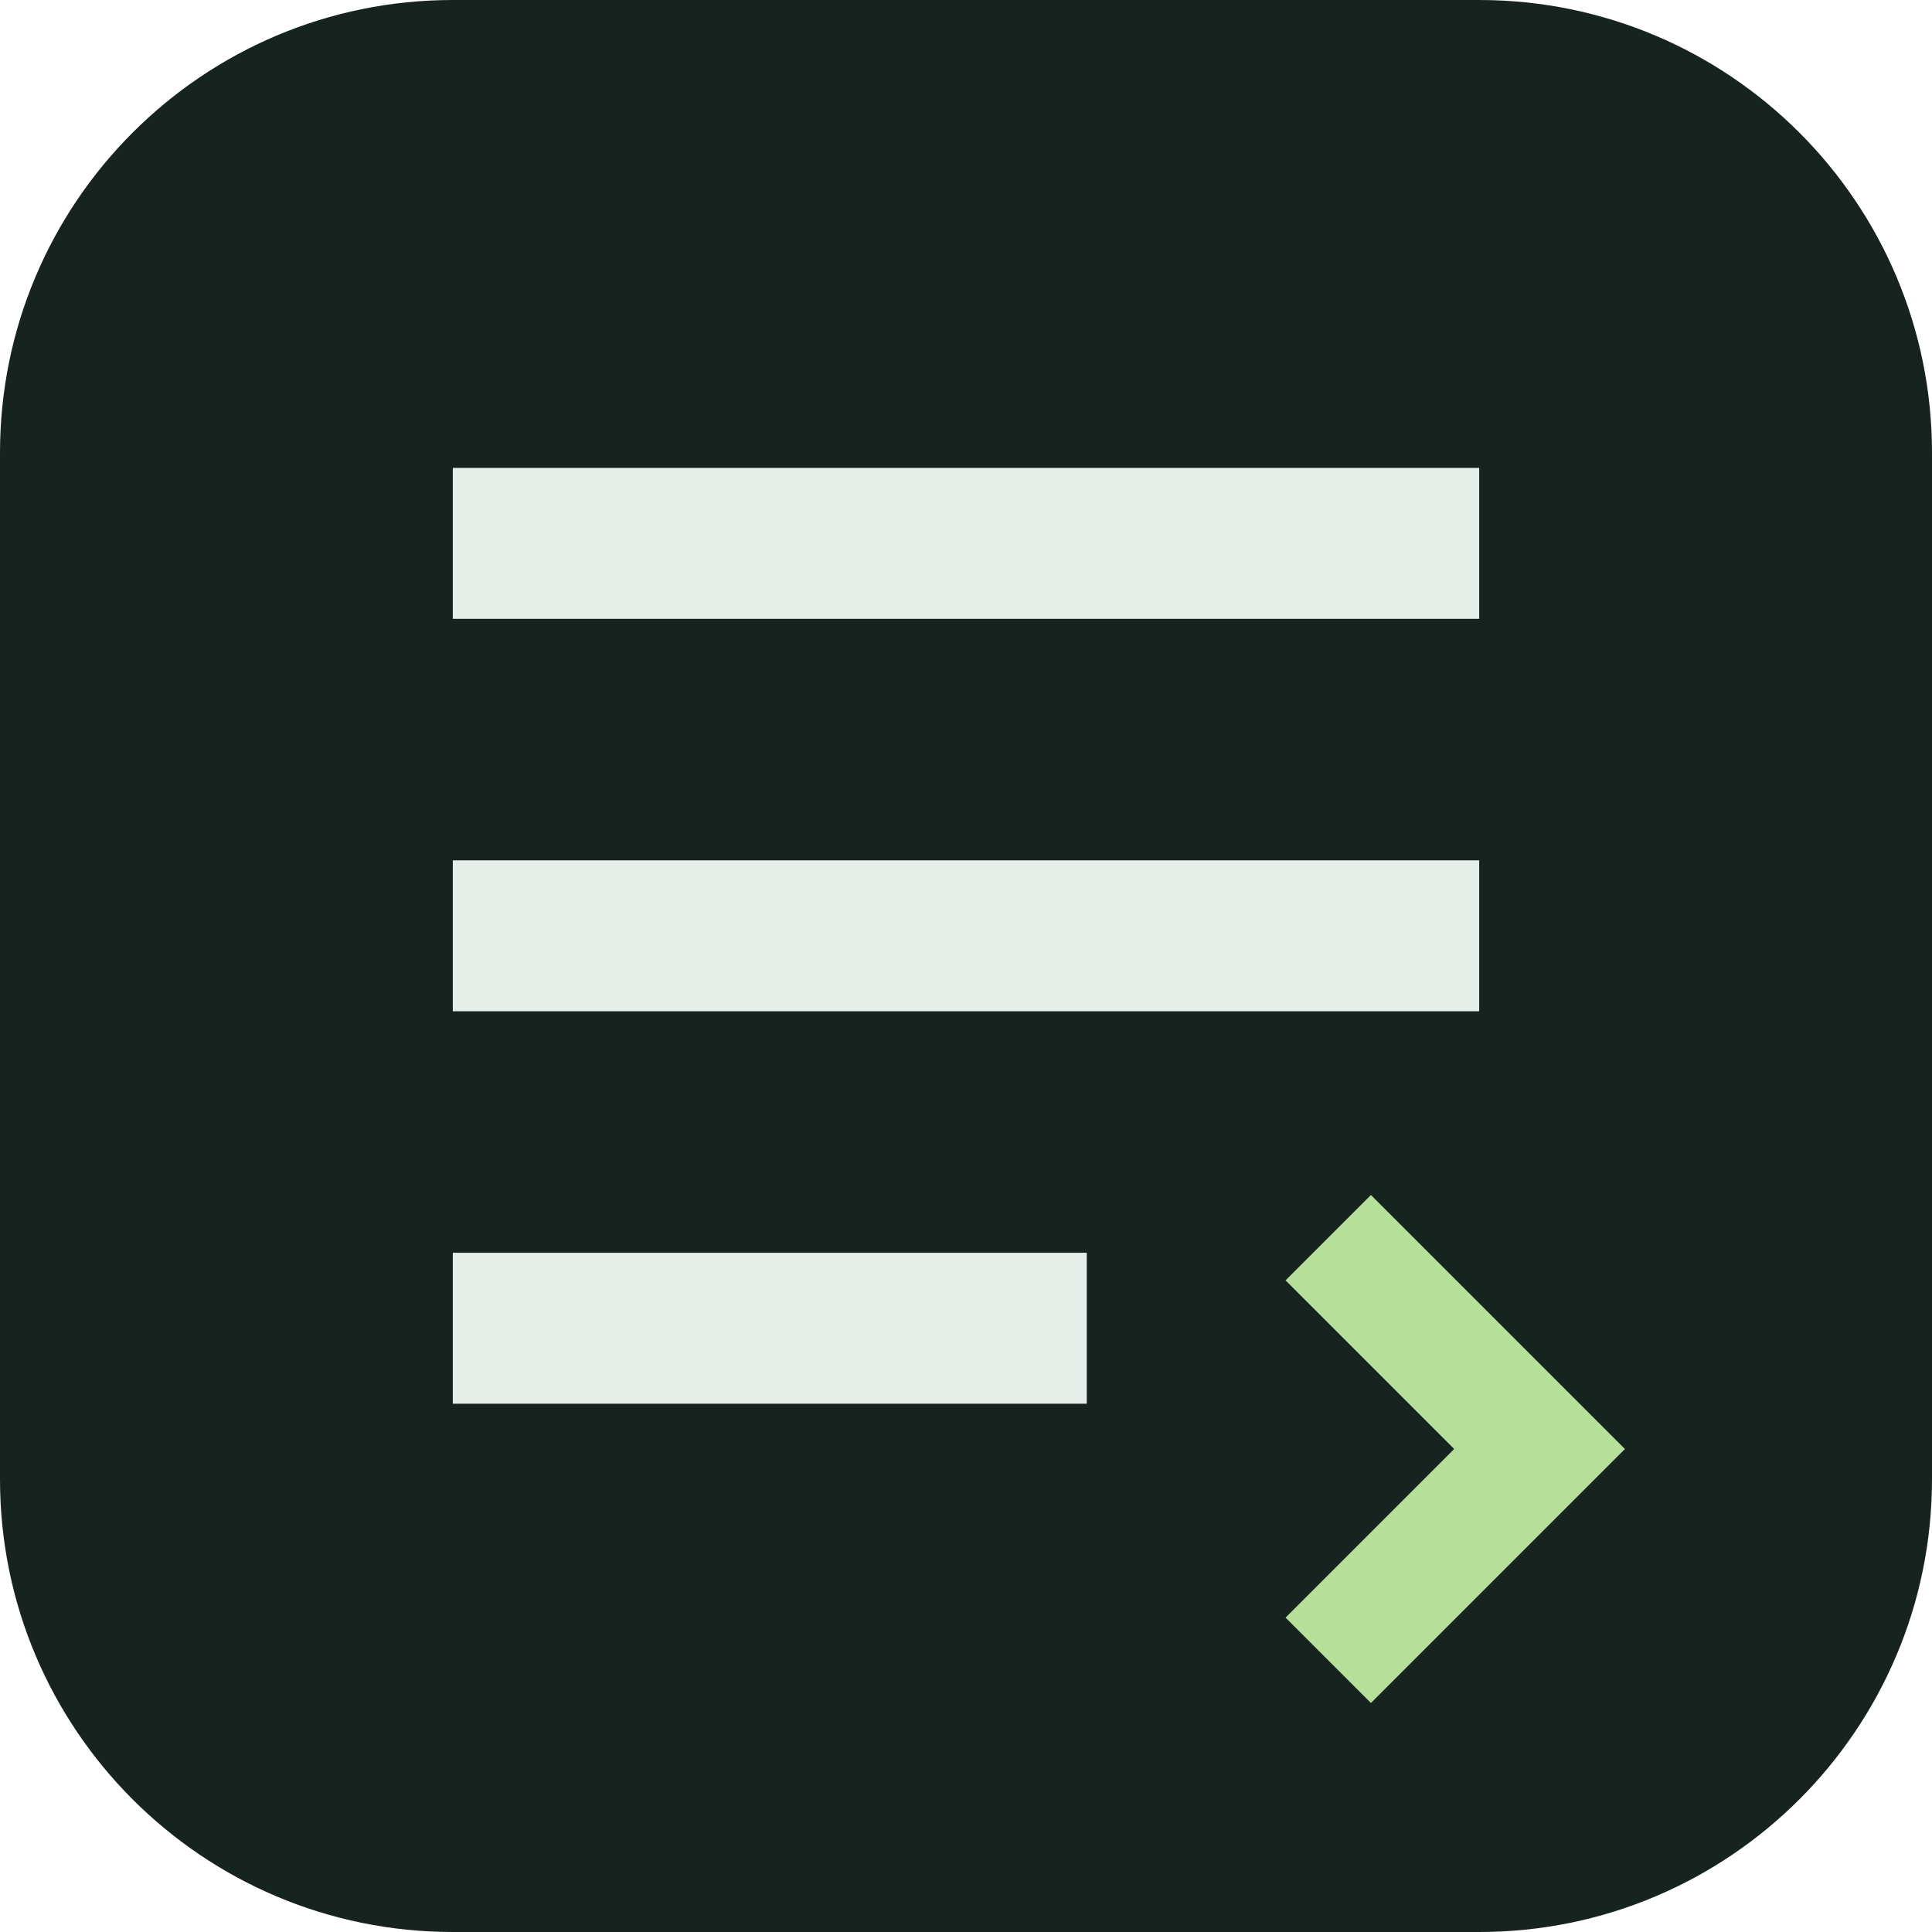
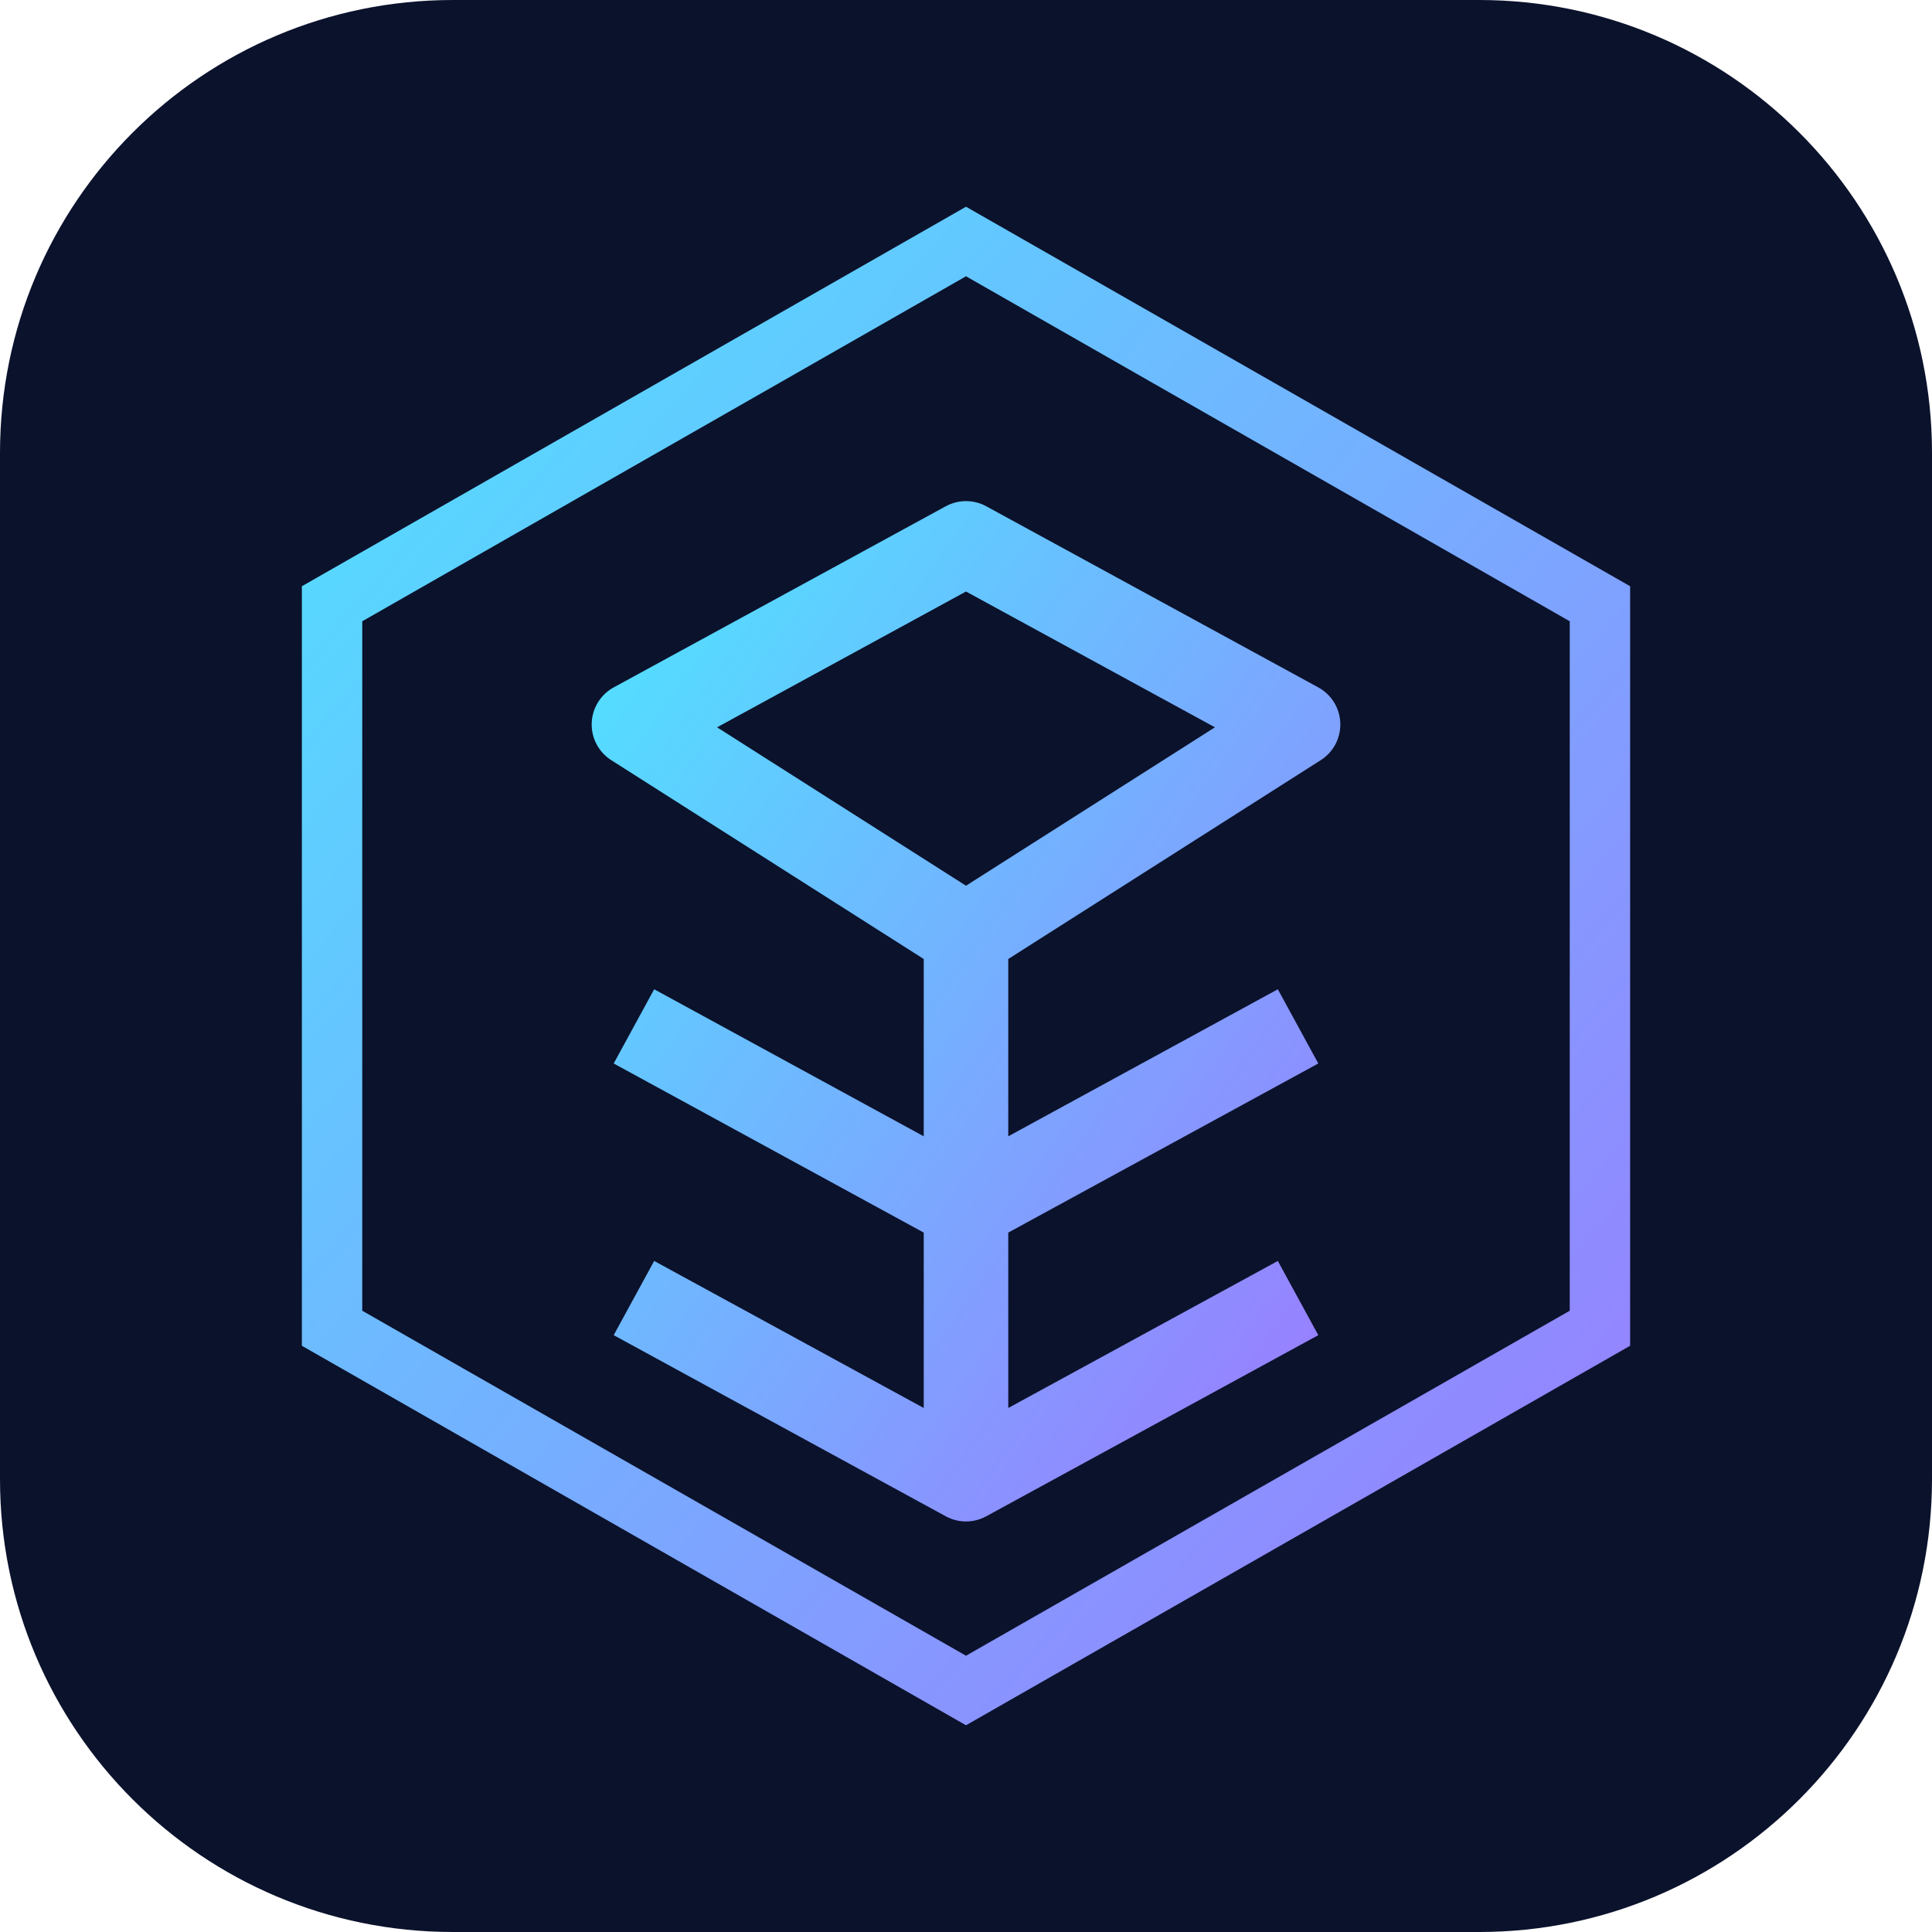
<svg xmlns="http://www.w3.org/2000/svg" viewBox="0 0 64 64">
-   <rect width="64" height="64" rx="15" fill="#16231f" />
-   <path d="M15 18h34M15 31h34M15 44h21" fill="none" stroke="#e5eee8" stroke-width="5" />
-   <path d="m44 41 7 7-7 7" fill="none" stroke="#b6df9a" stroke-width="4" />
+   <defs>
+     <linearGradient id="g" x2="1" y2="1">
+       <stop stop-color="#50e2ff" />
+       <stop offset="1" stop-color="#9b7bff" />
+     </linearGradient>
+   </defs>
+   <rect width="64" height="64" rx="15" fill="#0b122c" />
+   <path d="m32 8 21 12v24L32 56 11 44V20Z" fill="none" stroke="url(#g)" stroke-width="2" />
+   <path d="m21 24 11-6 11 6-11 7Zm0 10 11 6 11-6M21 43l11 6 11-6M32 31v18" fill="none" stroke="url(#g)" stroke-width="2.8" stroke-linejoin="round" />
</svg>
